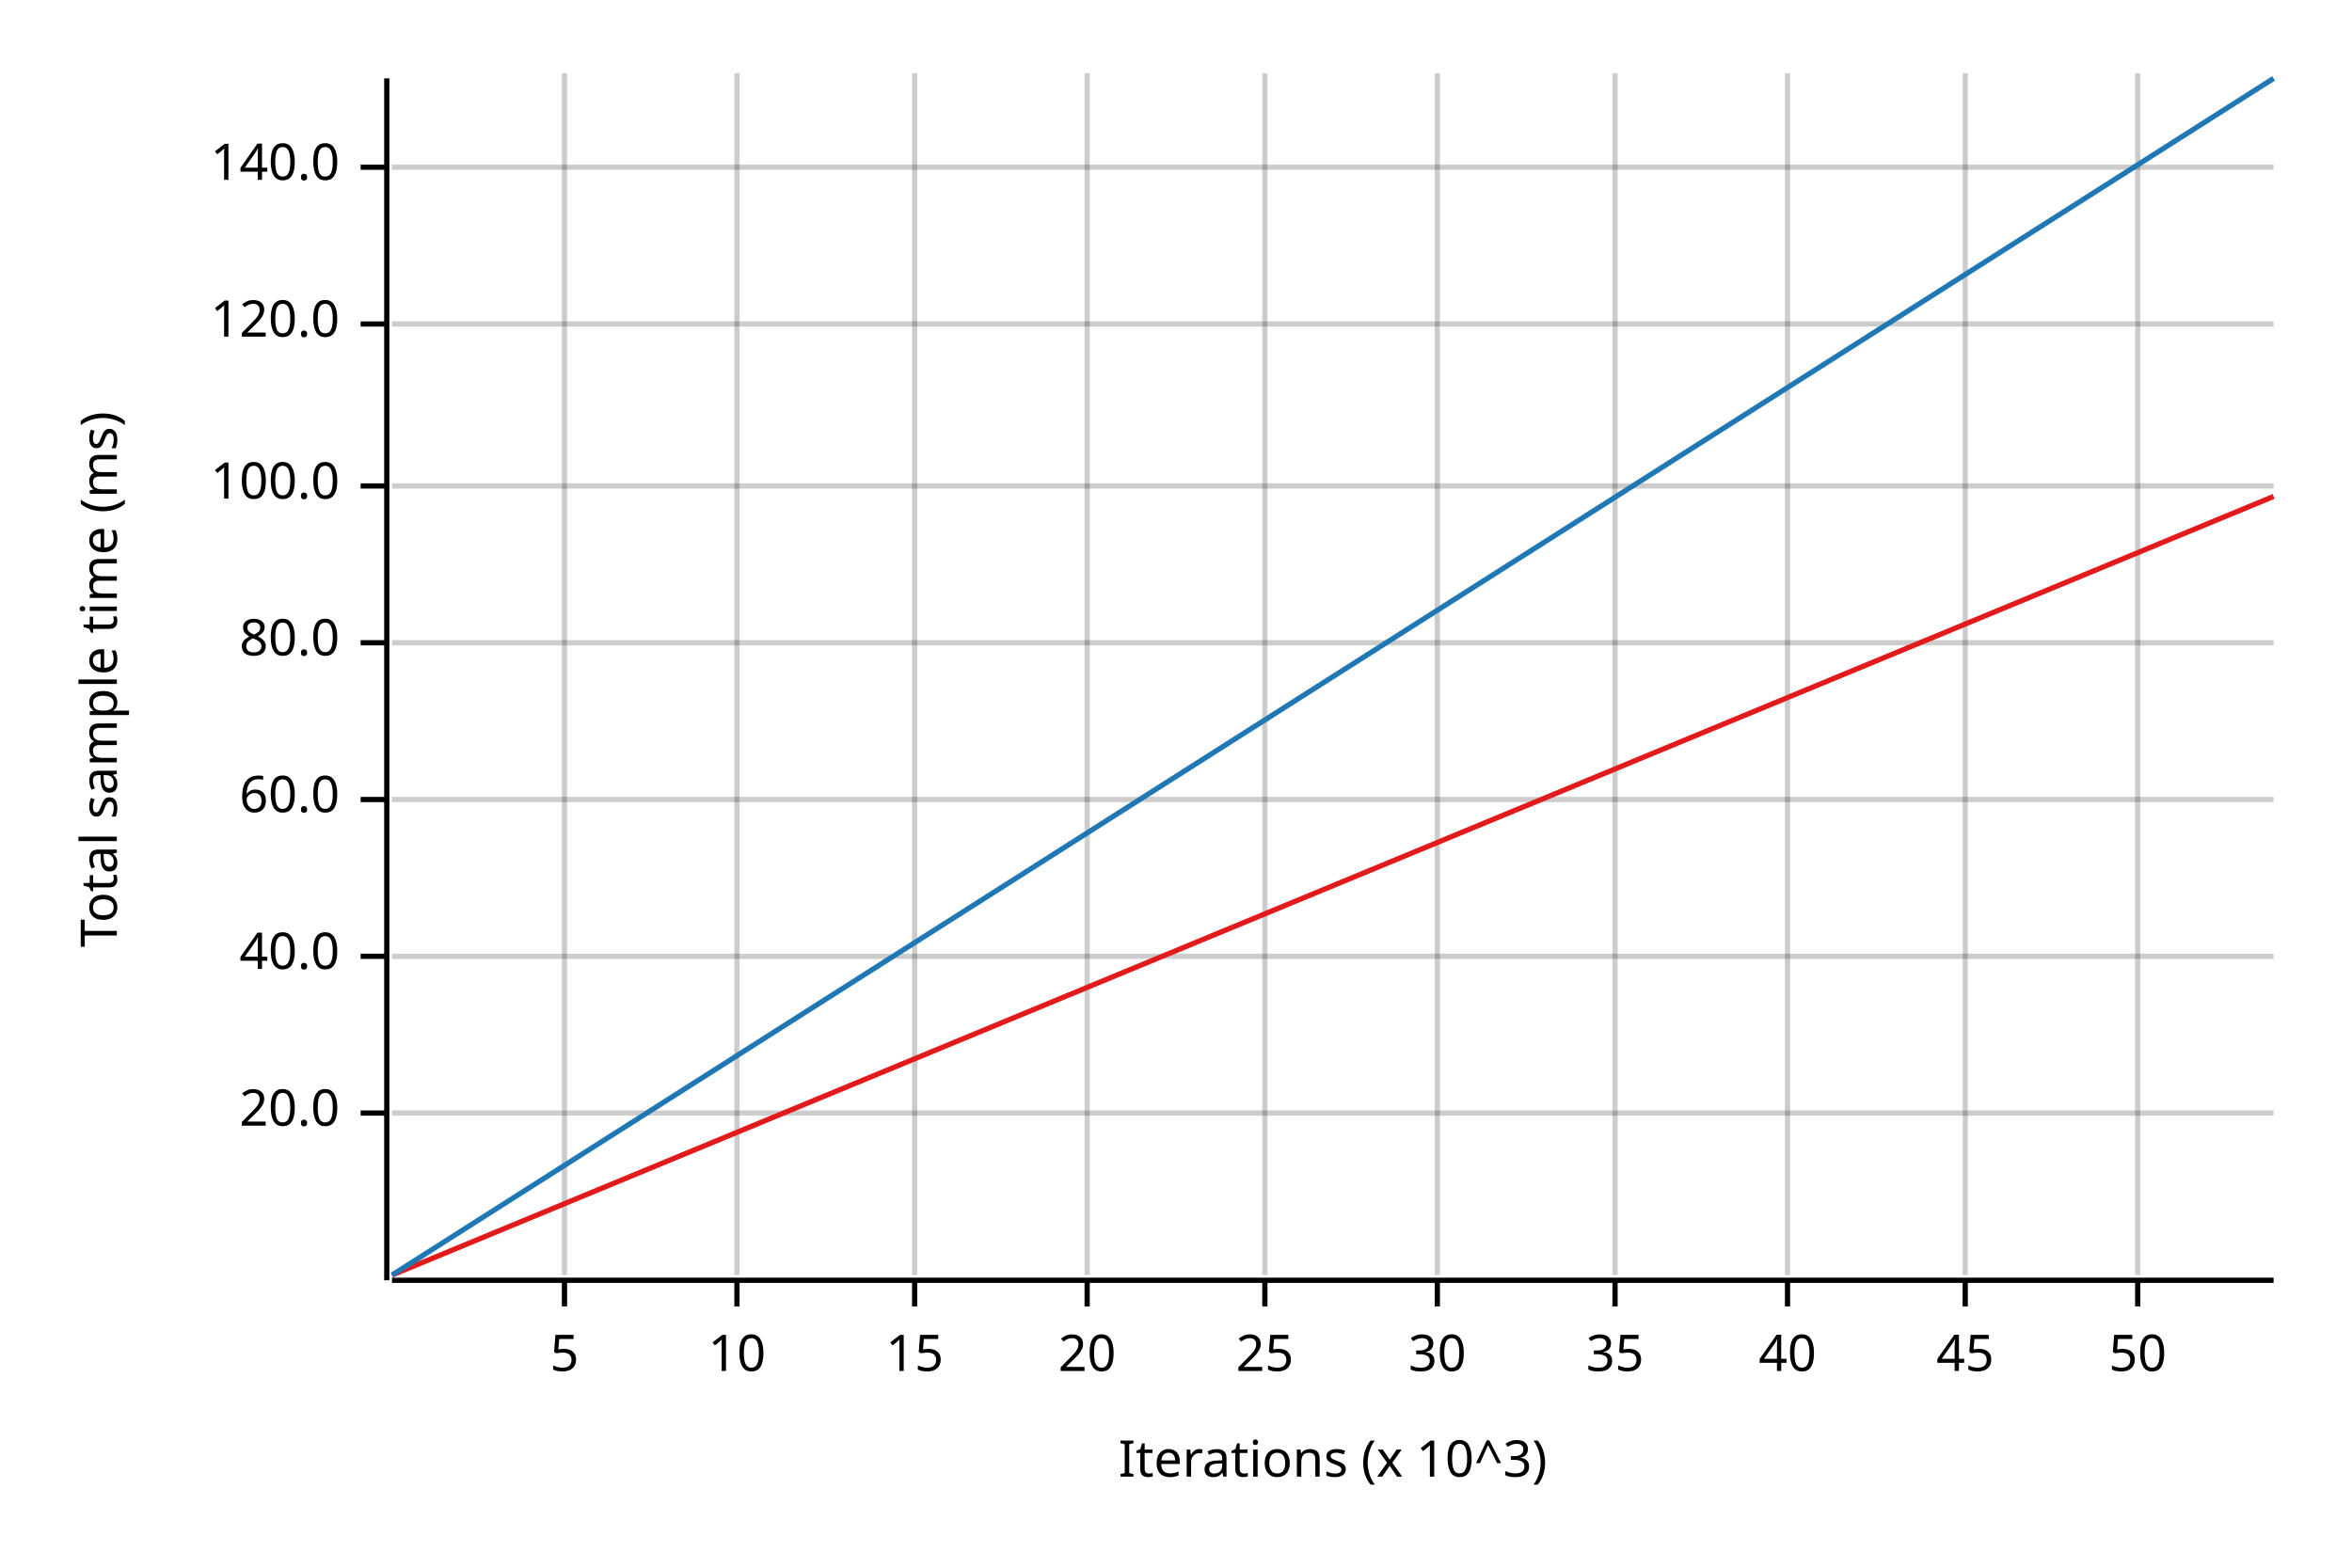
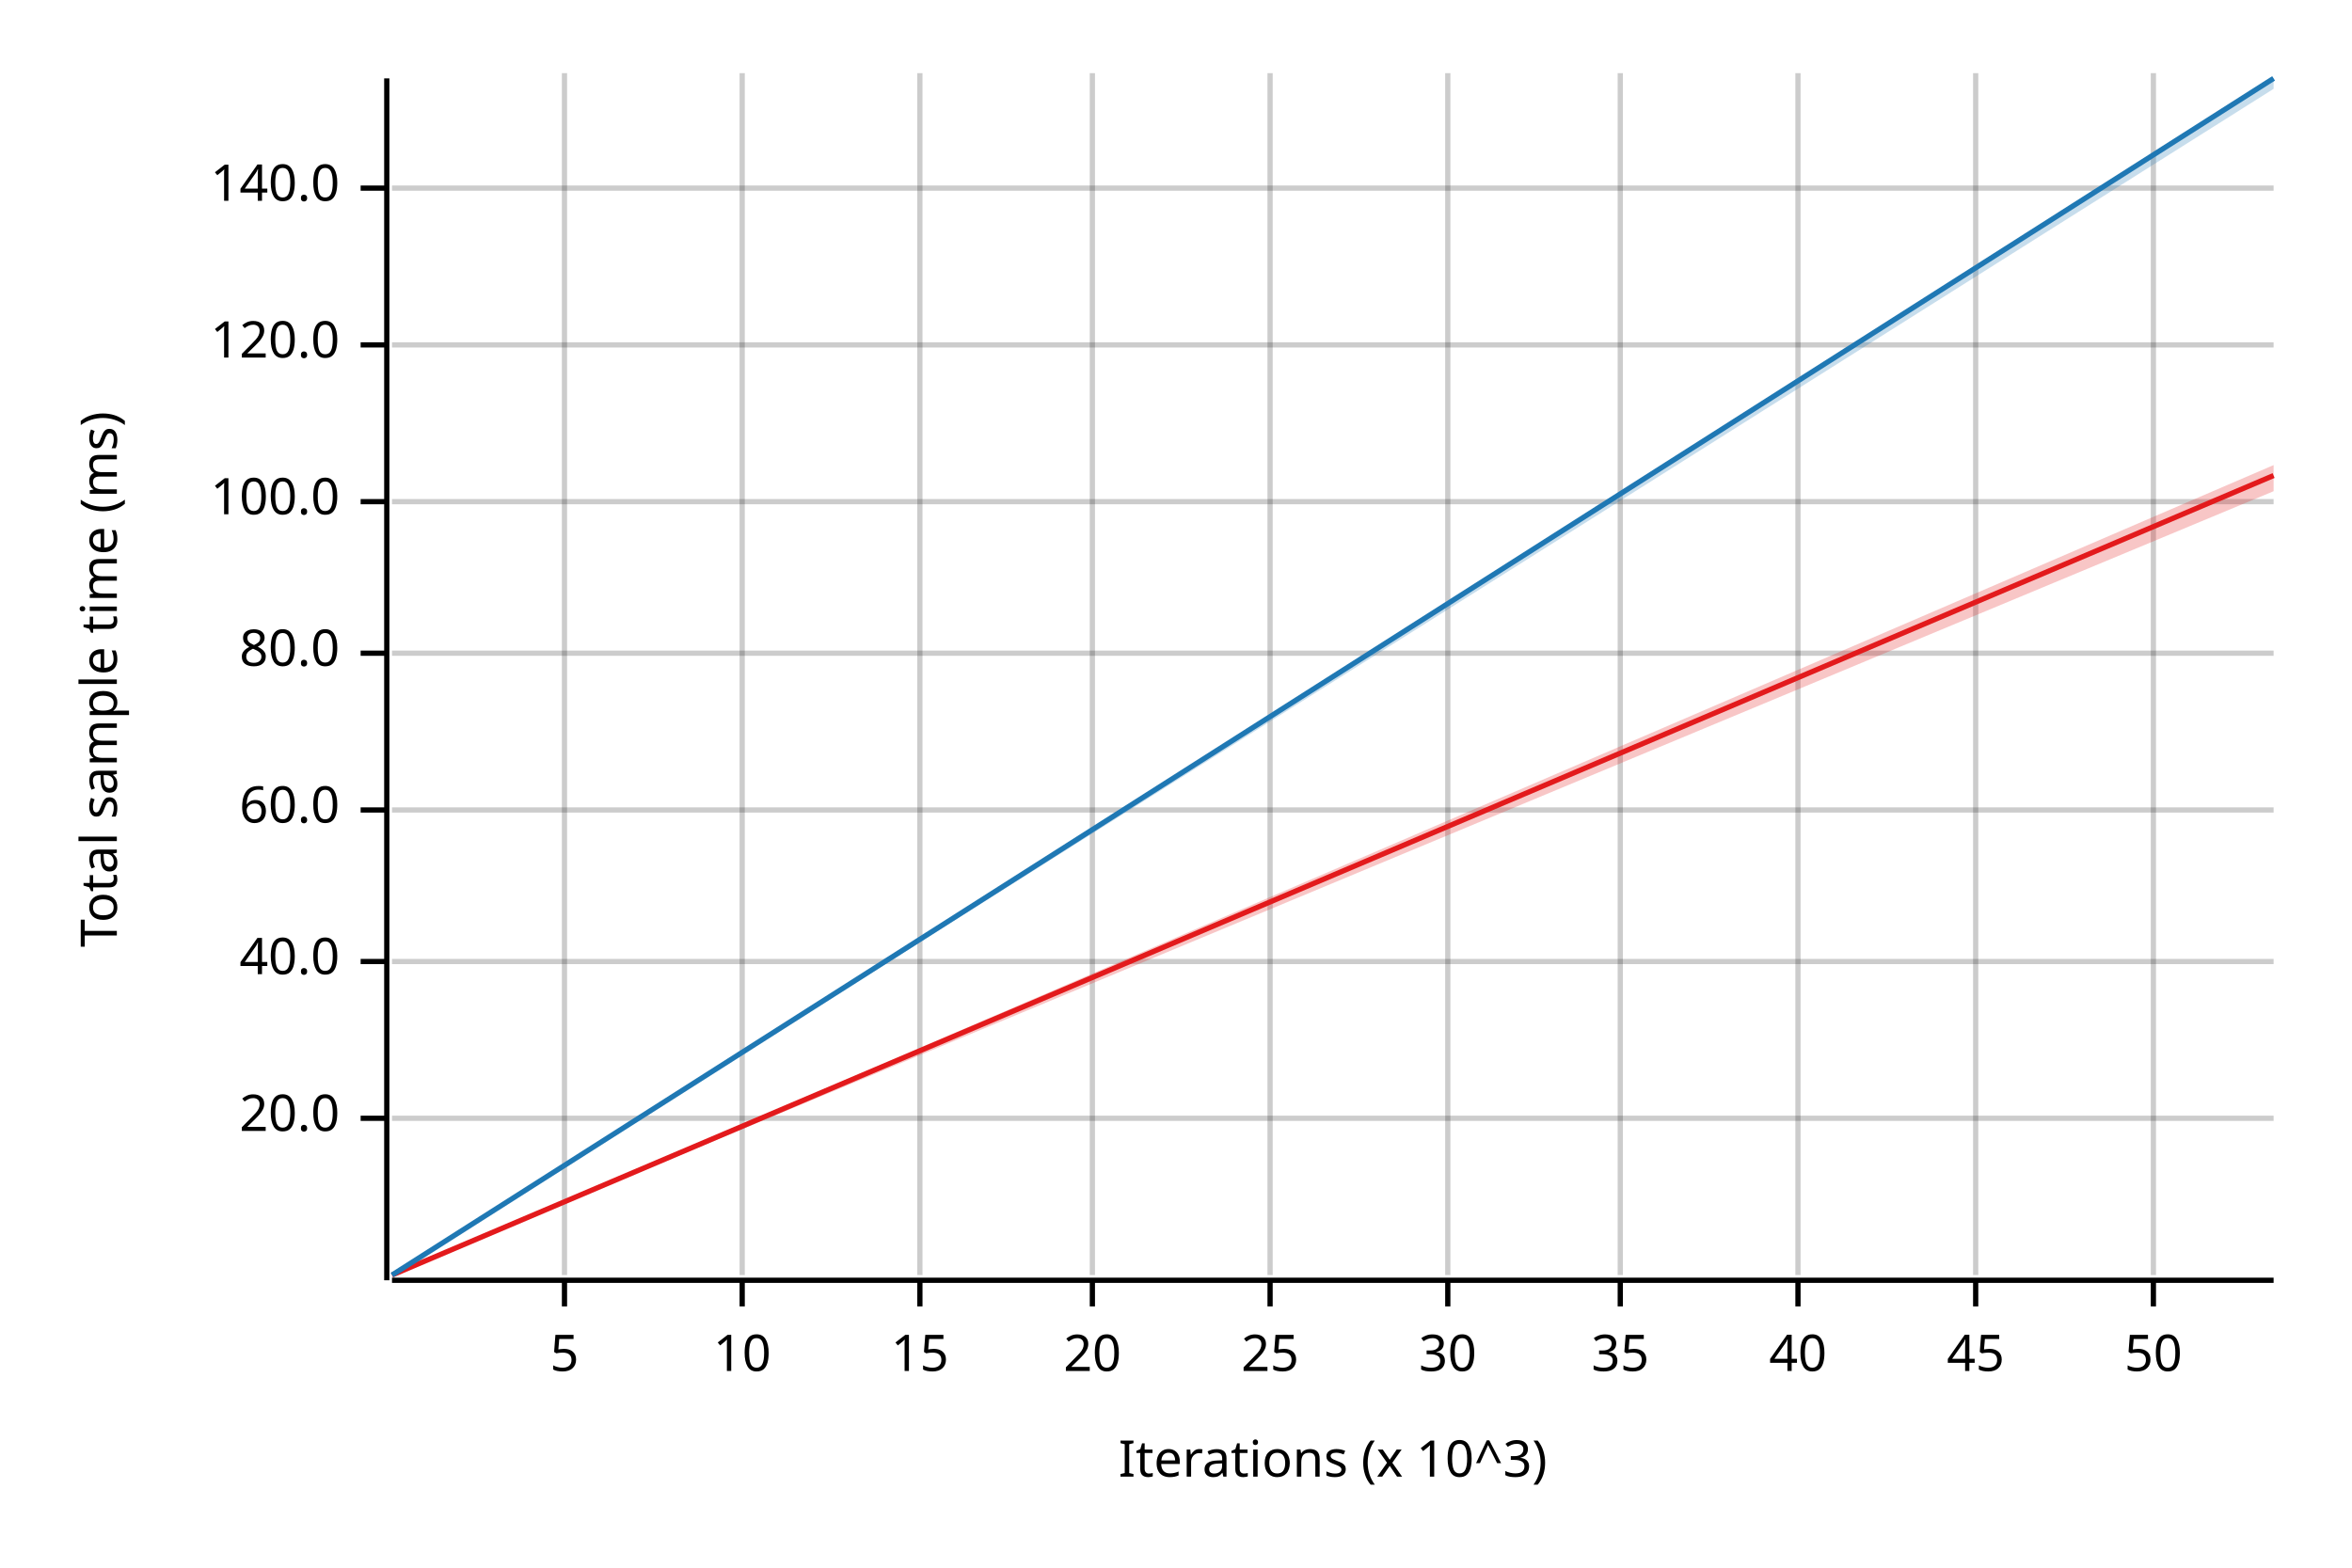
<svg xmlns="http://www.w3.org/2000/svg" width="450" height="300" viewBox="0 0 450 300">
  <text x="15" y="130" dy="0.76em" text-anchor="middle" font-family="sans-serif" font-size="9.677" opacity="1" fill="#000000" transform="rotate(270, 15, 130)">
Total sample time (ms)
</text>
  <text x="255" y="285" dy="-0.5ex" text-anchor="middle" font-family="sans-serif" font-size="9.677" opacity="1" fill="#000000">
Iterations (x 10^3)
</text>
  <line opacity="0.2" stroke="#000000" stroke-width="1" x1="108" y1="244" x2="108" y2="14" />
-   <line opacity="0.2" stroke="#000000" stroke-width="1" x1="141" y1="244" x2="141" y2="14" />
-   <line opacity="0.2" stroke="#000000" stroke-width="1" x1="175" y1="244" x2="175" y2="14" />
-   <line opacity="0.2" stroke="#000000" stroke-width="1" x1="208" y1="244" x2="208" y2="14" />
-   <line opacity="0.2" stroke="#000000" stroke-width="1" x1="242" y1="244" x2="242" y2="14" />
-   <line opacity="0.2" stroke="#000000" stroke-width="1" x1="275" y1="244" x2="275" y2="14" />
-   <line opacity="0.2" stroke="#000000" stroke-width="1" x1="309" y1="244" x2="309" y2="14" />
-   <line opacity="0.2" stroke="#000000" stroke-width="1" x1="342" y1="244" x2="342" y2="14" />
-   <line opacity="0.2" stroke="#000000" stroke-width="1" x1="376" y1="244" x2="376" y2="14" />
-   <line opacity="0.2" stroke="#000000" stroke-width="1" x1="409" y1="244" x2="409" y2="14" />
-   <line opacity="0.2" stroke="#000000" stroke-width="1" x1="75" y1="213" x2="435" y2="213" />
-   <line opacity="0.2" stroke="#000000" stroke-width="1" x1="75" y1="183" x2="435" y2="183" />
-   <line opacity="0.2" stroke="#000000" stroke-width="1" x1="75" y1="153" x2="435" y2="153" />
-   <line opacity="0.2" stroke="#000000" stroke-width="1" x1="75" y1="123" x2="435" y2="123" />
-   <line opacity="0.2" stroke="#000000" stroke-width="1" x1="75" y1="93" x2="435" y2="93" />
-   <line opacity="0.2" stroke="#000000" stroke-width="1" x1="75" y1="62" x2="435" y2="62" />
-   <line opacity="0.2" stroke="#000000" stroke-width="1" x1="75" y1="32" x2="435" y2="32" />
+   <line opacity="0.2" stroke="#000000" stroke-width="1" x1="142" y1="244" x2="142" y2="14" />
+   <line opacity="0.2" stroke="#000000" stroke-width="1" x1="176" y1="244" x2="176" y2="14" />
+   <line opacity="0.2" stroke="#000000" stroke-width="1" x1="209" y1="244" x2="209" y2="14" />
+   <line opacity="0.2" stroke="#000000" stroke-width="1" x1="243" y1="244" x2="243" y2="14" />
+   <line opacity="0.2" stroke="#000000" stroke-width="1" x1="277" y1="244" x2="277" y2="14" />
+   <line opacity="0.2" stroke="#000000" stroke-width="1" x1="310" y1="244" x2="310" y2="14" />
+   <line opacity="0.2" stroke="#000000" stroke-width="1" x1="344" y1="244" x2="344" y2="14" />
+   <line opacity="0.2" stroke="#000000" stroke-width="1" x1="378" y1="244" x2="378" y2="14" />
+   <line opacity="0.2" stroke="#000000" stroke-width="1" x1="412" y1="244" x2="412" y2="14" />
+   <line opacity="0.2" stroke="#000000" stroke-width="1" x1="75" y1="214" x2="435" y2="214" />
+   <line opacity="0.2" stroke="#000000" stroke-width="1" x1="75" y1="184" x2="435" y2="184" />
+   <line opacity="0.2" stroke="#000000" stroke-width="1" x1="75" y1="155" x2="435" y2="155" />
+   <line opacity="0.2" stroke="#000000" stroke-width="1" x1="75" y1="125" x2="435" y2="125" />
+   <line opacity="0.2" stroke="#000000" stroke-width="1" x1="75" y1="96" x2="435" y2="96" />
+   <line opacity="0.2" stroke="#000000" stroke-width="1" x1="75" y1="66" x2="435" y2="66" />
+   <line opacity="0.2" stroke="#000000" stroke-width="1" x1="75" y1="36" x2="435" y2="36" />
  <polyline fill="none" opacity="1" stroke="#000000" stroke-width="1" points="74,15 74,245 " />
-   <text x="65" y="213" dy="0.5ex" text-anchor="end" font-family="sans-serif" font-size="9.677" opacity="1" fill="#000000">
+   <text x="65" y="214" dy="0.5ex" text-anchor="end" font-family="sans-serif" font-size="9.677" opacity="1" fill="#000000">
20.0
</text>
-   <polyline fill="none" opacity="1" stroke="#000000" stroke-width="1" points="69,213 74,213 " />
-   <text x="65" y="183" dy="0.5ex" text-anchor="end" font-family="sans-serif" font-size="9.677" opacity="1" fill="#000000">
+   <polyline fill="none" opacity="1" stroke="#000000" stroke-width="1" points="69,214 74,214 " />
+   <text x="65" y="184" dy="0.5ex" text-anchor="end" font-family="sans-serif" font-size="9.677" opacity="1" fill="#000000">
40.0
</text>
-   <polyline fill="none" opacity="1" stroke="#000000" stroke-width="1" points="69,183 74,183 " />
-   <text x="65" y="153" dy="0.5ex" text-anchor="end" font-family="sans-serif" font-size="9.677" opacity="1" fill="#000000">
+   <polyline fill="none" opacity="1" stroke="#000000" stroke-width="1" points="69,184 74,184 " />
+   <text x="65" y="155" dy="0.5ex" text-anchor="end" font-family="sans-serif" font-size="9.677" opacity="1" fill="#000000">
60.0
</text>
-   <polyline fill="none" opacity="1" stroke="#000000" stroke-width="1" points="69,153 74,153 " />
-   <text x="65" y="123" dy="0.5ex" text-anchor="end" font-family="sans-serif" font-size="9.677" opacity="1" fill="#000000">
+   <polyline fill="none" opacity="1" stroke="#000000" stroke-width="1" points="69,155 74,155 " />
+   <text x="65" y="125" dy="0.5ex" text-anchor="end" font-family="sans-serif" font-size="9.677" opacity="1" fill="#000000">
80.0
</text>
-   <polyline fill="none" opacity="1" stroke="#000000" stroke-width="1" points="69,123 74,123 " />
-   <text x="65" y="93" dy="0.5ex" text-anchor="end" font-family="sans-serif" font-size="9.677" opacity="1" fill="#000000">
+   <polyline fill="none" opacity="1" stroke="#000000" stroke-width="1" points="69,125 74,125 " />
+   <text x="65" y="96" dy="0.5ex" text-anchor="end" font-family="sans-serif" font-size="9.677" opacity="1" fill="#000000">
100.0
</text>
-   <polyline fill="none" opacity="1" stroke="#000000" stroke-width="1" points="69,93 74,93 " />
-   <text x="65" y="62" dy="0.5ex" text-anchor="end" font-family="sans-serif" font-size="9.677" opacity="1" fill="#000000">
+   <polyline fill="none" opacity="1" stroke="#000000" stroke-width="1" points="69,96 74,96 " />
+   <text x="65" y="66" dy="0.5ex" text-anchor="end" font-family="sans-serif" font-size="9.677" opacity="1" fill="#000000">
120.0
</text>
-   <polyline fill="none" opacity="1" stroke="#000000" stroke-width="1" points="69,62 74,62 " />
-   <text x="65" y="32" dy="0.5ex" text-anchor="end" font-family="sans-serif" font-size="9.677" opacity="1" fill="#000000">
+   <polyline fill="none" opacity="1" stroke="#000000" stroke-width="1" points="69,66 74,66 " />
+   <text x="65" y="36" dy="0.5ex" text-anchor="end" font-family="sans-serif" font-size="9.677" opacity="1" fill="#000000">
140.0
</text>
-   <polyline fill="none" opacity="1" stroke="#000000" stroke-width="1" points="69,32 74,32 " />
+   <polyline fill="none" opacity="1" stroke="#000000" stroke-width="1" points="69,36 74,36 " />
  <polyline fill="none" opacity="1" stroke="#000000" stroke-width="1" points="75,245 435,245 " />
  <text x="108" y="255" dy="0.76em" text-anchor="middle" font-family="sans-serif" font-size="9.677" opacity="1" fill="#000000">
5
</text>
  <polyline fill="none" opacity="1" stroke="#000000" stroke-width="1" points="108,245 108,250 " />
-   <text x="141" y="255" dy="0.76em" text-anchor="middle" font-family="sans-serif" font-size="9.677" opacity="1" fill="#000000">
+   <text x="142" y="255" dy="0.76em" text-anchor="middle" font-family="sans-serif" font-size="9.677" opacity="1" fill="#000000">
10
</text>
-   <polyline fill="none" opacity="1" stroke="#000000" stroke-width="1" points="141,245 141,250 " />
-   <text x="175" y="255" dy="0.76em" text-anchor="middle" font-family="sans-serif" font-size="9.677" opacity="1" fill="#000000">
+   <polyline fill="none" opacity="1" stroke="#000000" stroke-width="1" points="142,245 142,250 " />
+   <text x="176" y="255" dy="0.76em" text-anchor="middle" font-family="sans-serif" font-size="9.677" opacity="1" fill="#000000">
15
</text>
-   <polyline fill="none" opacity="1" stroke="#000000" stroke-width="1" points="175,245 175,250 " />
-   <text x="208" y="255" dy="0.76em" text-anchor="middle" font-family="sans-serif" font-size="9.677" opacity="1" fill="#000000">
+   <polyline fill="none" opacity="1" stroke="#000000" stroke-width="1" points="176,245 176,250 " />
+   <text x="209" y="255" dy="0.76em" text-anchor="middle" font-family="sans-serif" font-size="9.677" opacity="1" fill="#000000">
20
</text>
-   <polyline fill="none" opacity="1" stroke="#000000" stroke-width="1" points="208,245 208,250 " />
-   <text x="242" y="255" dy="0.76em" text-anchor="middle" font-family="sans-serif" font-size="9.677" opacity="1" fill="#000000">
+   <polyline fill="none" opacity="1" stroke="#000000" stroke-width="1" points="209,245 209,250 " />
+   <text x="243" y="255" dy="0.76em" text-anchor="middle" font-family="sans-serif" font-size="9.677" opacity="1" fill="#000000">
25
</text>
-   <polyline fill="none" opacity="1" stroke="#000000" stroke-width="1" points="242,245 242,250 " />
-   <text x="275" y="255" dy="0.76em" text-anchor="middle" font-family="sans-serif" font-size="9.677" opacity="1" fill="#000000">
+   <polyline fill="none" opacity="1" stroke="#000000" stroke-width="1" points="243,245 243,250 " />
+   <text x="277" y="255" dy="0.76em" text-anchor="middle" font-family="sans-serif" font-size="9.677" opacity="1" fill="#000000">
30
</text>
-   <polyline fill="none" opacity="1" stroke="#000000" stroke-width="1" points="275,245 275,250 " />
-   <text x="309" y="255" dy="0.76em" text-anchor="middle" font-family="sans-serif" font-size="9.677" opacity="1" fill="#000000">
+   <polyline fill="none" opacity="1" stroke="#000000" stroke-width="1" points="277,245 277,250 " />
+   <text x="310" y="255" dy="0.76em" text-anchor="middle" font-family="sans-serif" font-size="9.677" opacity="1" fill="#000000">
35
</text>
-   <polyline fill="none" opacity="1" stroke="#000000" stroke-width="1" points="309,245 309,250 " />
-   <text x="342" y="255" dy="0.76em" text-anchor="middle" font-family="sans-serif" font-size="9.677" opacity="1" fill="#000000">
+   <polyline fill="none" opacity="1" stroke="#000000" stroke-width="1" points="310,245 310,250 " />
+   <text x="344" y="255" dy="0.76em" text-anchor="middle" font-family="sans-serif" font-size="9.677" opacity="1" fill="#000000">
40
</text>
-   <polyline fill="none" opacity="1" stroke="#000000" stroke-width="1" points="342,245 342,250 " />
-   <text x="376" y="255" dy="0.76em" text-anchor="middle" font-family="sans-serif" font-size="9.677" opacity="1" fill="#000000">
+   <polyline fill="none" opacity="1" stroke="#000000" stroke-width="1" points="344,245 344,250 " />
+   <text x="378" y="255" dy="0.76em" text-anchor="middle" font-family="sans-serif" font-size="9.677" opacity="1" fill="#000000">
45
</text>
-   <polyline fill="none" opacity="1" stroke="#000000" stroke-width="1" points="376,245 376,250 " />
-   <text x="409" y="255" dy="0.76em" text-anchor="middle" font-family="sans-serif" font-size="9.677" opacity="1" fill="#000000">
+   <polyline fill="none" opacity="1" stroke="#000000" stroke-width="1" points="378,245 378,250 " />
+   <text x="412" y="255" dy="0.76em" text-anchor="middle" font-family="sans-serif" font-size="9.677" opacity="1" fill="#000000">
50
</text>
-   <polyline fill="none" opacity="1" stroke="#000000" stroke-width="1" points="409,245 409,250 " />
-   <polyline fill="none" opacity="1" stroke="#E31A1C" stroke-width="1" points="75,244 435,95 " />
-   <polygon opacity="0.25" fill="#E31A1C" points="75,244 435,95 435,95 " />
+   <polyline fill="none" opacity="1" stroke="#000000" stroke-width="1" points="412,245 412,250 " />
+   <polyline fill="none" opacity="1" stroke="#E31A1C" stroke-width="1" points="75,244 435,91 " />
+   <polygon opacity="0.25" fill="#E31A1C" points="75,244 435,94 435,89 " />
  <polyline fill="none" opacity="1" stroke="#1F78B4" stroke-width="1" points="75,244 435,15 " />
-   <polygon opacity="0.25" fill="#1F78B4" points="75,244 435,15 435,15 " />
+   <polygon opacity="0.25" fill="#1F78B4" points="75,244 435,17 435,15 " />
</svg>
